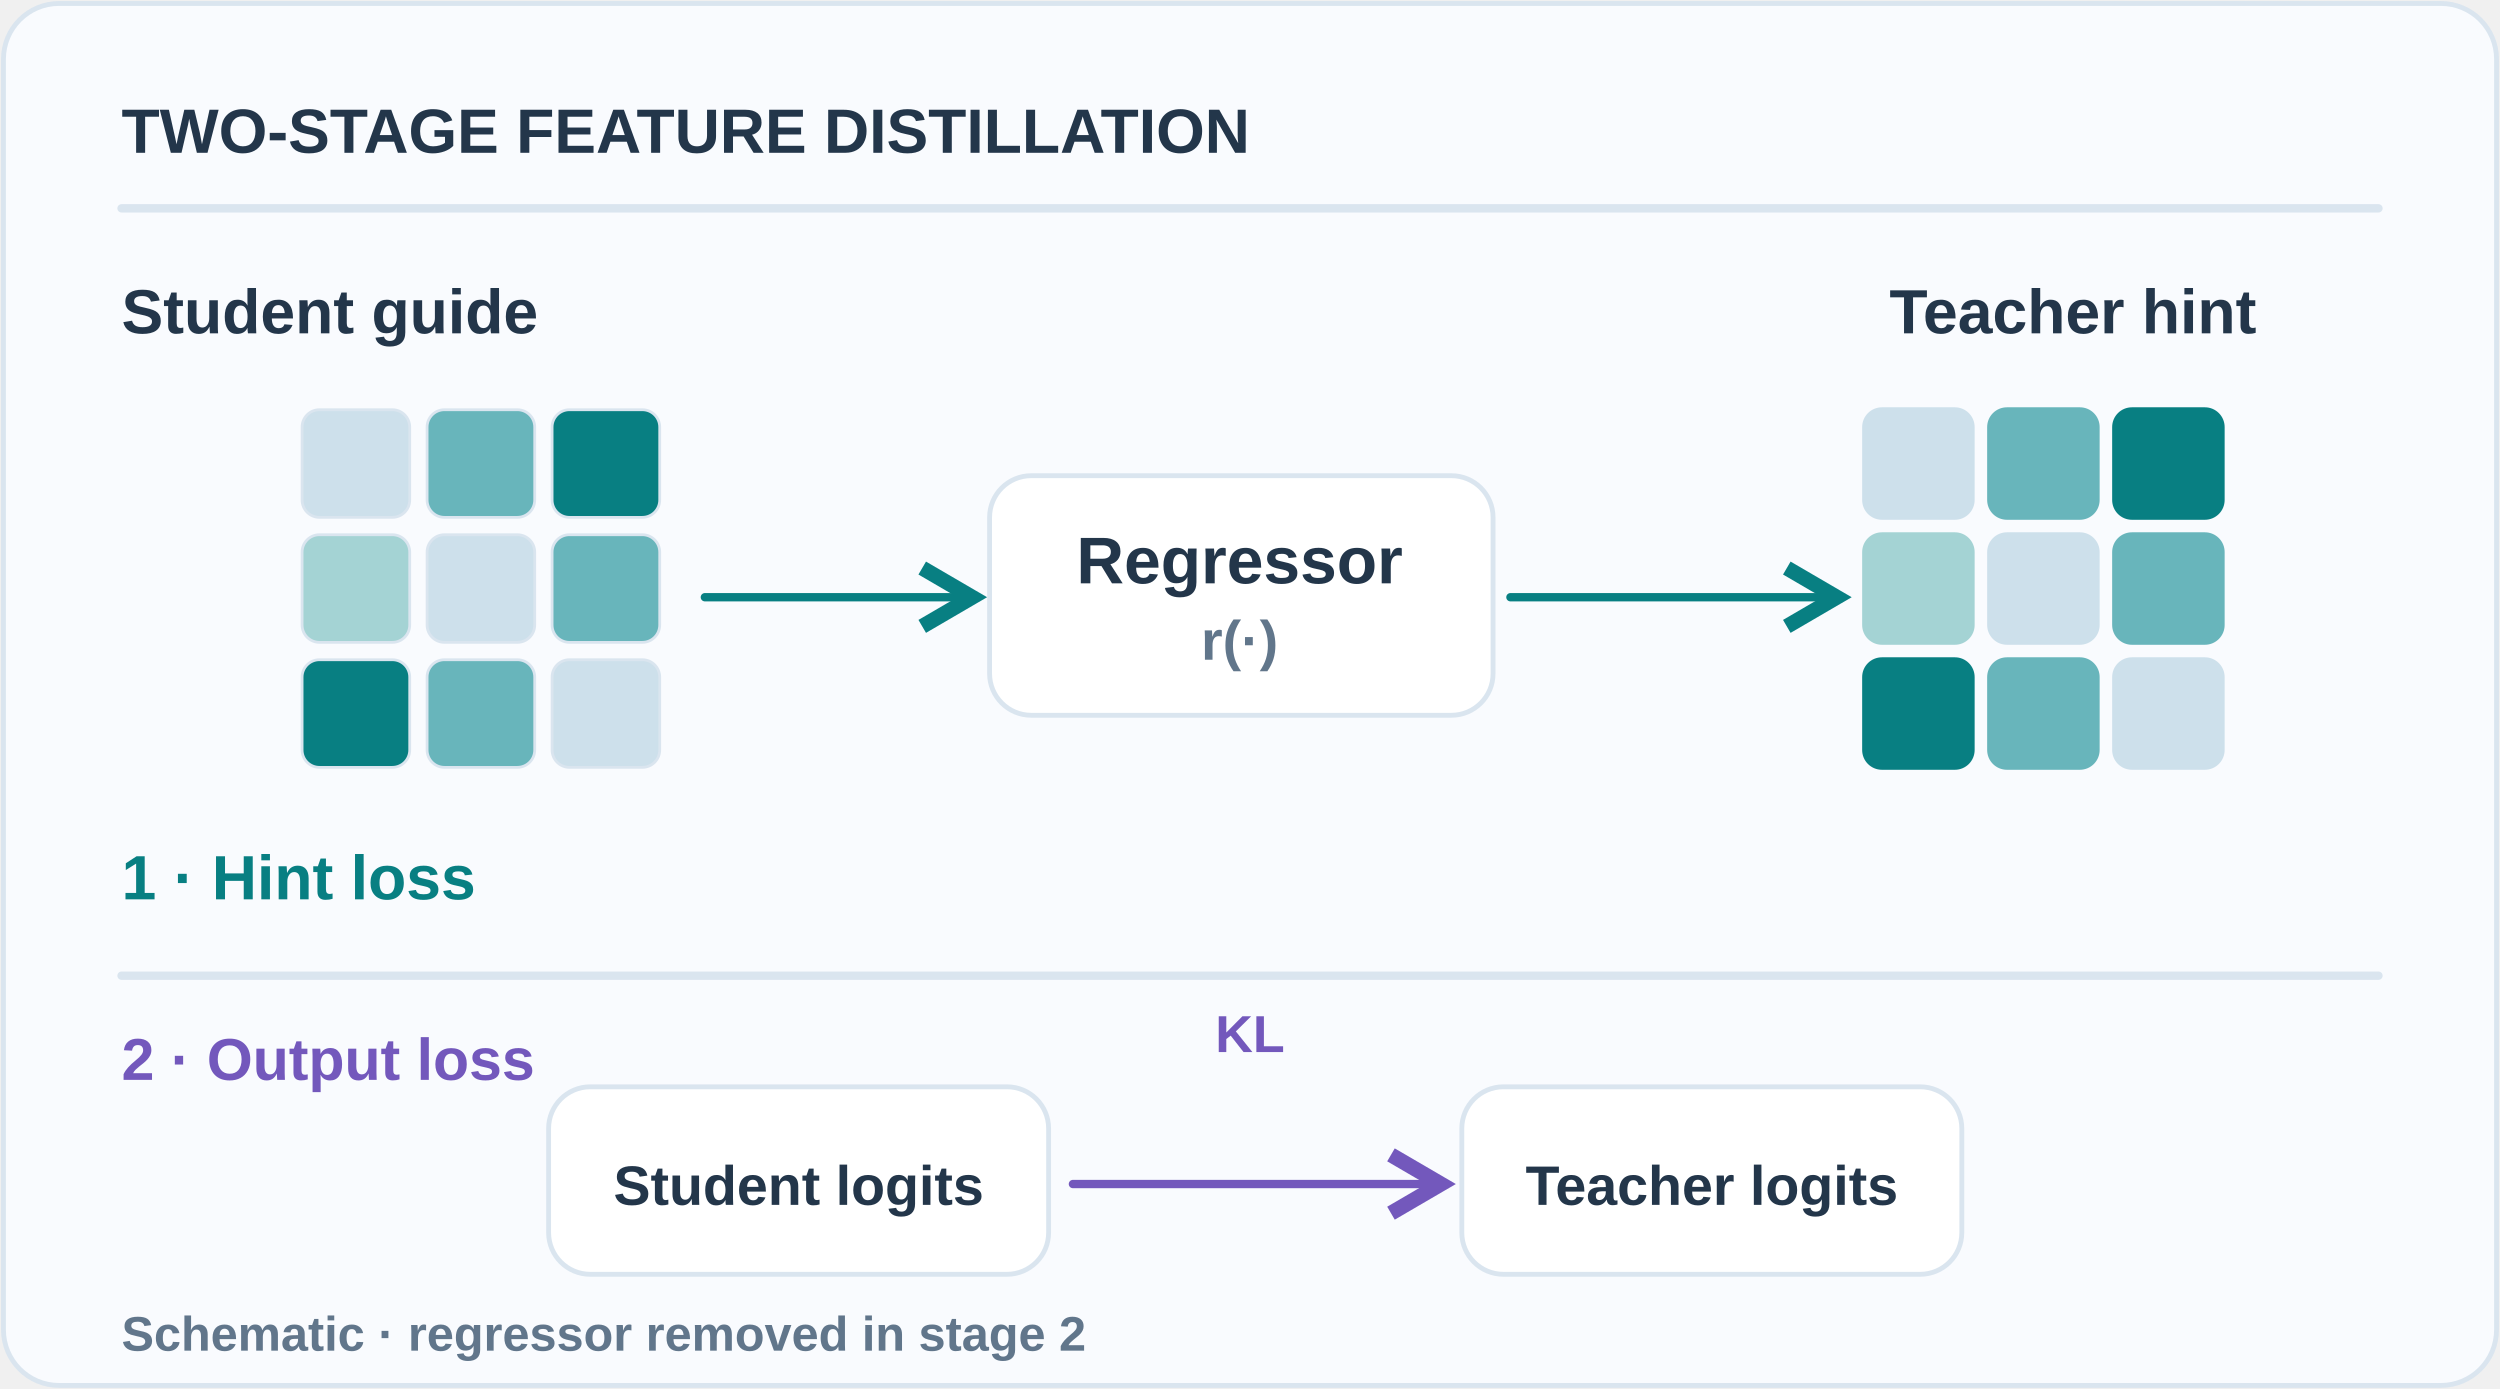
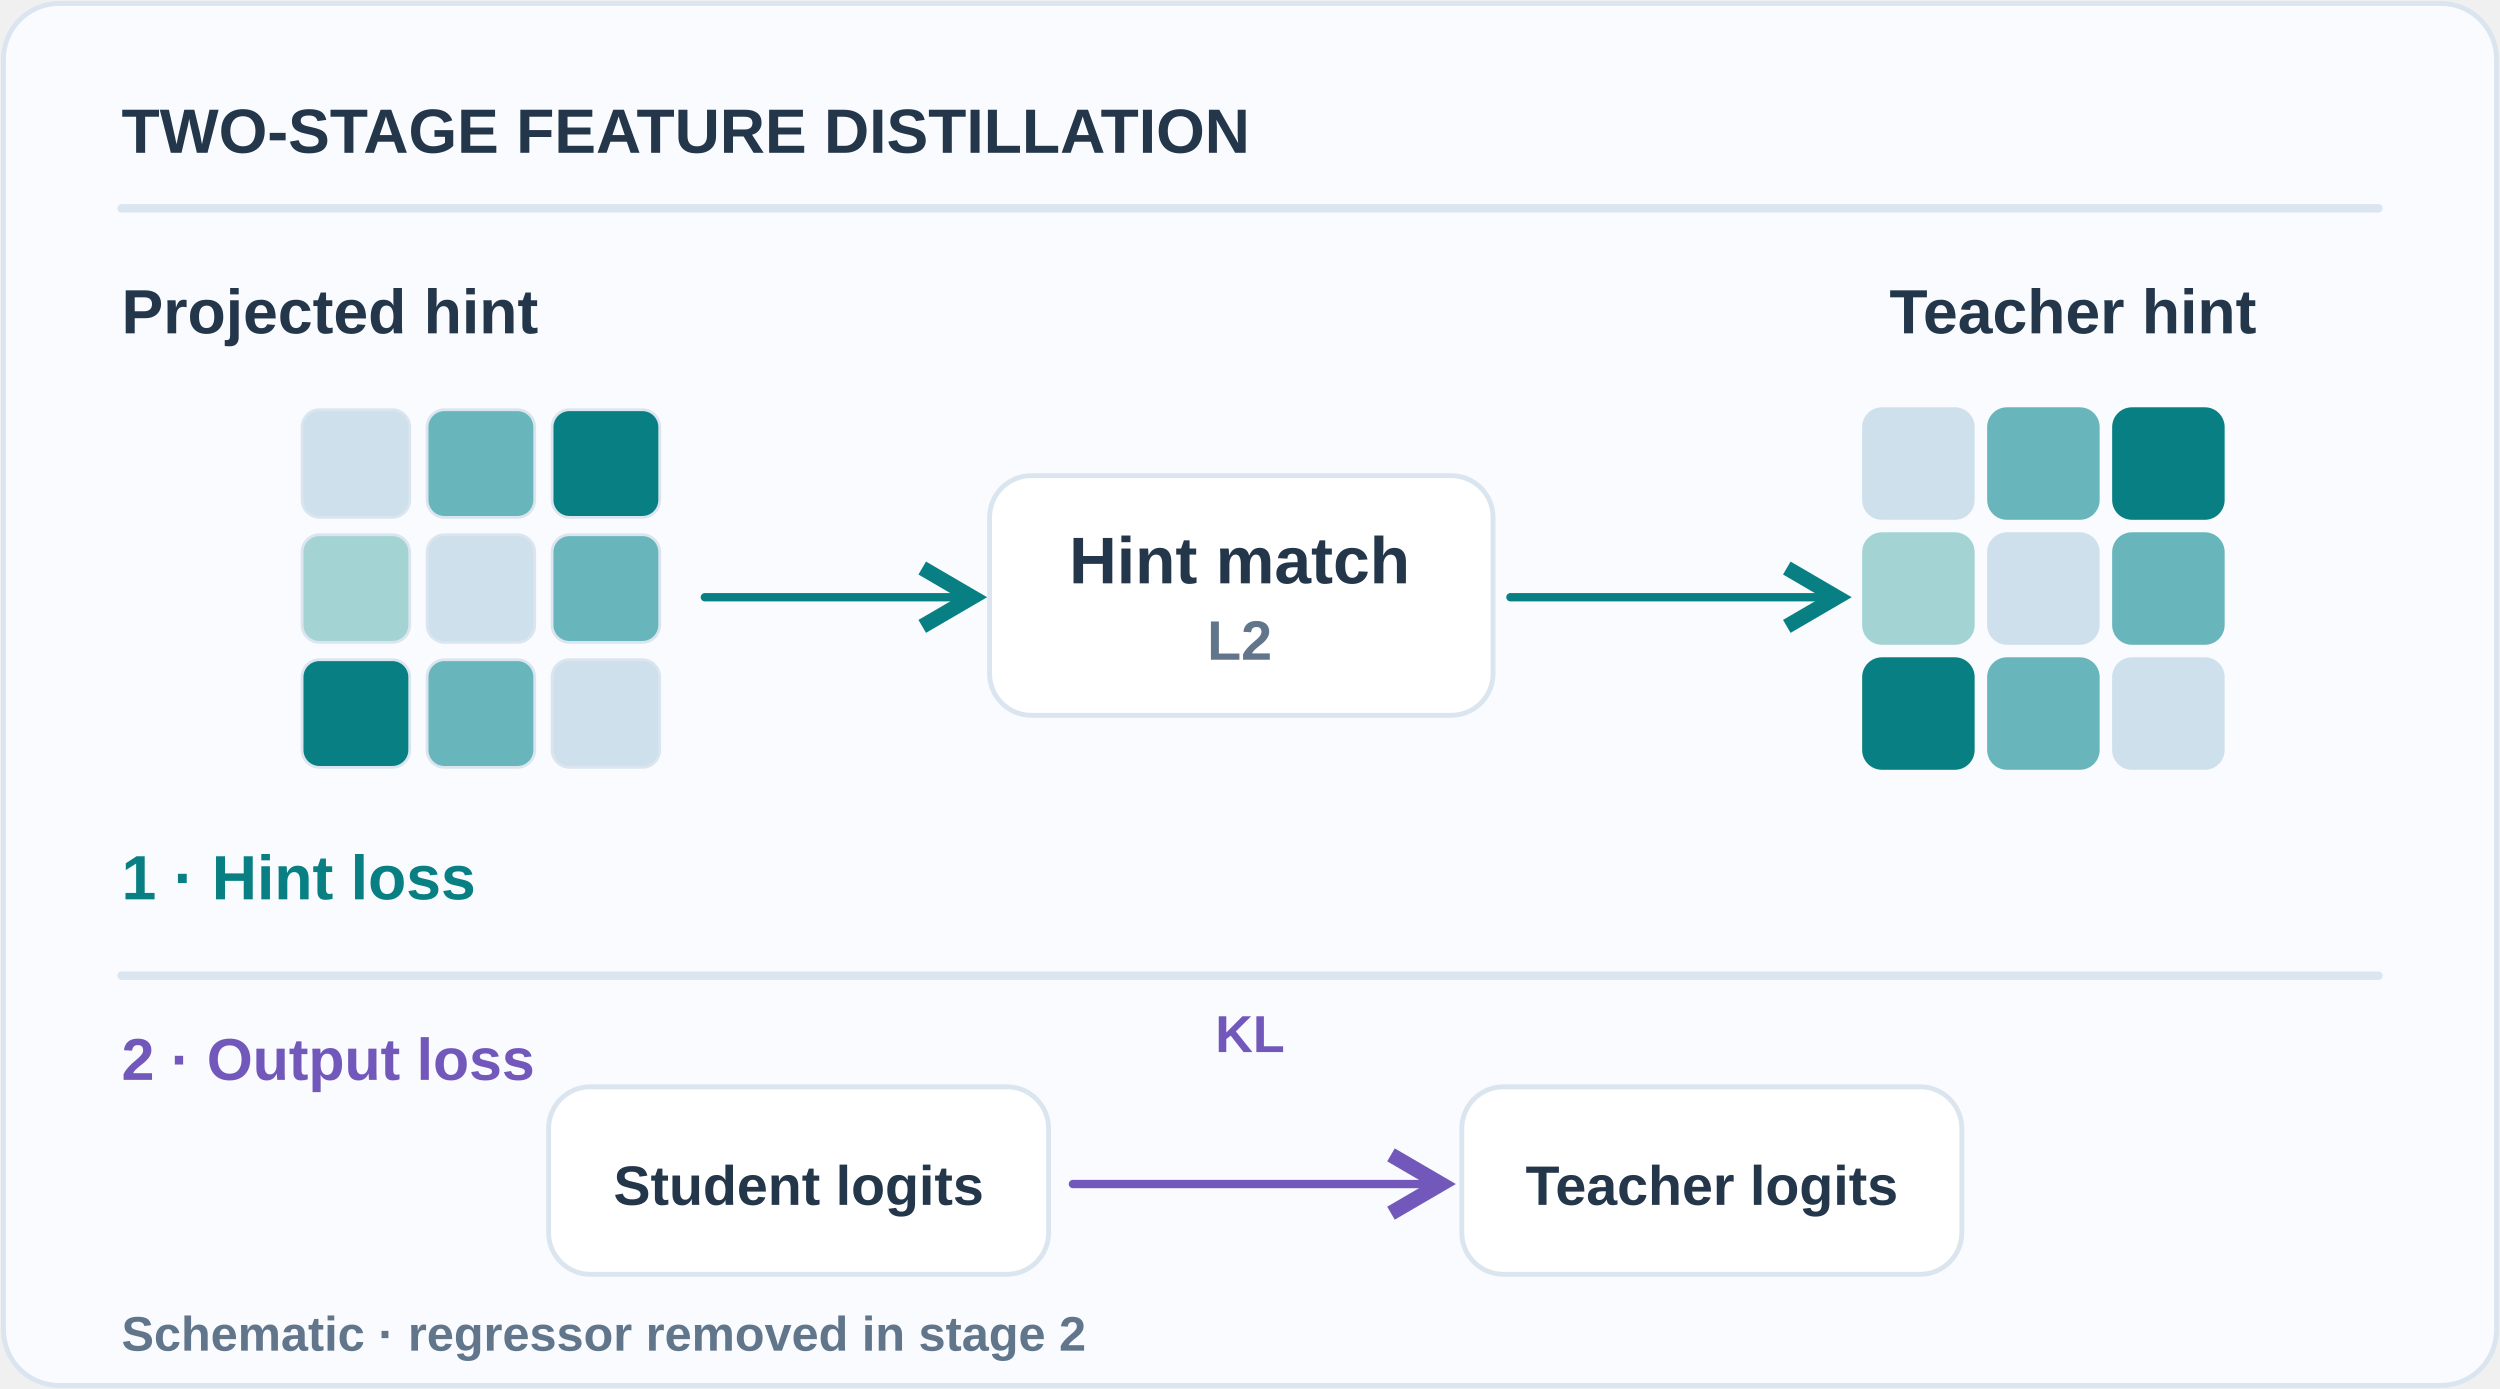
<svg xmlns="http://www.w3.org/2000/svg" width="720" height="400" viewBox="0 0 720 400" role="img" aria-labelledby="title desc">
  <defs>
    <marker id="arrow" markerWidth="9" markerHeight="9" refX="7" refY="4.5" orient="auto">
      <path d="M1 1 L7 4.5 L1 8" fill="none" stroke="#087f82" stroke-width="1.8" />
    </marker>
    <marker id="arrow-p" markerWidth="9" markerHeight="9" refX="7" refY="4.5" orient="auto">
      <path d="M1 1 L7 4.5 L1 8" fill="none" stroke="#7358bc" stroke-width="1.8" />
    </marker>
  </defs>
  <rect x="1" y="1" width="718" height="398" rx="16" fill="#f9fbfe" stroke="#dae5ef" stroke-width="1.4" />
  <text x="35" y="44" font-family="Arial,Helvetica,sans-serif" font-size="18" font-weight="700" fill="#23364a" text-anchor="start">TWO-STAGE FEATURE DISTILLATION</text>
  <path d="M35 60 L685 60" stroke="#dae5ef" stroke-width="2.4" fill="none" stroke-linecap="round" />
-   <text x="35" y="96" font-family="Arial,Helvetica,sans-serif" font-size="18" font-weight="600" fill="#23364a" text-anchor="start">Student guide</text>
+   <text x="35" y="96" font-family="Arial,Helvetica,sans-serif" font-size="18" font-weight="600" fill="#23364a" text-anchor="start">Projected hint</text>
  <text x="597" y="96" font-family="Arial,Helvetica,sans-serif" font-size="18" font-weight="600" fill="#23364a" text-anchor="middle">Teacher hint</text>
  <rect x="537" y="118" width="31" height="31" rx="5" fill="#cde0eb" stroke="#cde0eb" stroke-width="1.4" />
  <rect x="87" y="118" width="31" height="31" rx="5" fill="#cde0eb" stroke="#dae5ef" stroke-width=".8" />
  <rect x="573" y="118" width="31" height="31" rx="5" fill="#68b5bb" stroke="#68b5bb" stroke-width="1.4" />
  <rect x="123" y="118" width="31" height="31" rx="5" fill="#68b5bb" stroke="#dae5ef" stroke-width=".8" />
  <rect x="609" y="118" width="31" height="31" rx="5" fill="#087f82" stroke="#087f82" stroke-width="1.4" />
  <rect x="159" y="118" width="31" height="31" rx="5" fill="#087f82" stroke="#dae5ef" stroke-width=".8" />
  <rect x="537" y="154" width="31" height="31" rx="5" fill="#a4d3d4" stroke="#a4d3d4" stroke-width="1.4" />
  <rect x="87" y="154" width="31" height="31" rx="5" fill="#a4d3d4" stroke="#dae5ef" stroke-width=".8" />
  <rect x="573" y="154" width="31" height="31" rx="5" fill="#cde0eb" stroke="#cde0eb" stroke-width="1.4" />
  <rect x="123" y="154" width="31" height="31" rx="5" fill="#cde0eb" stroke="#dae5ef" stroke-width=".8" />
  <rect x="609" y="154" width="31" height="31" rx="5" fill="#68b5bb" stroke="#68b5bb" stroke-width="1.4" />
  <rect x="159" y="154" width="31" height="31" rx="5" fill="#68b5bb" stroke="#dae5ef" stroke-width=".8" />
  <rect x="537" y="190" width="31" height="31" rx="5" fill="#087f82" stroke="#087f82" stroke-width="1.4" />
  <rect x="87" y="190" width="31" height="31" rx="5" fill="#087f82" stroke="#dae5ef" stroke-width=".8" />
  <rect x="573" y="190" width="31" height="31" rx="5" fill="#68b5bb" stroke="#68b5bb" stroke-width="1.4" />
  <rect x="123" y="190" width="31" height="31" rx="5" fill="#68b5bb" stroke="#dae5ef" stroke-width=".8" />
  <rect x="609" y="190" width="31" height="31" rx="5" fill="#cde0eb" stroke="#cde0eb" stroke-width="1.4" />
  <rect x="159" y="190" width="31" height="31" rx="5" fill="#cde0eb" stroke="#dae5ef" stroke-width=".8" />
  <rect x="285" y="137" width="145" height="69" rx="12" fill="#ffffff" stroke="#dae5ef" stroke-width="1.4" />
-   <text x="357" y="168" font-family="Arial,Helvetica,sans-serif" font-size="19" font-weight="600" fill="#23364a" text-anchor="middle">Regressor</text>
-   <text x="357" y="190" font-family="Arial,Helvetica,sans-serif" font-size="16" font-weight="600" fill="#61768b" text-anchor="middle">r(·)</text>
+   <text x="357" y="168" font-family="Arial,Helvetica,sans-serif" font-size="19" font-weight="600" fill="#23364a" text-anchor="middle">Hint match</text>
+   <text x="357" y="190" font-family="Arial,Helvetica,sans-serif" font-size="16" font-weight="600" fill="#61768b" text-anchor="middle">L2</text>
  <path d="M203 172 L280 172" stroke="#087f82" stroke-width="2.4" fill="none" stroke-linecap="round" marker-end="url(#arrow)" />
  <path d="M435 172 L529 172" stroke="#087f82" stroke-width="2.4" fill="none" stroke-linecap="round" marker-end="url(#arrow)" />
  <text x="35" y="259" font-family="Arial,Helvetica,sans-serif" font-size="18" font-weight="600" fill="#087f82" text-anchor="start">1 · Hint loss</text>
  <text x="35" y="311" font-family="Arial,Helvetica,sans-serif" font-size="17" font-weight="600" fill="#7358bc" text-anchor="start">2 · Output loss</text>
  <path d="M35 281 L685 281" stroke="#dae5ef" stroke-width="2.4" fill="none" stroke-linecap="round" />
  <rect x="158" y="313" width="144" height="54" rx="12" fill="#ffffff" stroke="#dae5ef" stroke-width="1.4" />
  <text x="230" y="347" font-family="Arial,Helvetica,sans-serif" font-size="16" font-weight="600" fill="#23364a" text-anchor="middle">Student logits</text>
  <rect x="421" y="313" width="144" height="54" rx="12" fill="#ffffff" stroke="#dae5ef" stroke-width="1.4" />
  <text x="493" y="347" font-family="Arial,Helvetica,sans-serif" font-size="16" font-weight="600" fill="#23364a" text-anchor="middle">Teacher logits</text>
  <path d="M309 341 L415 341" stroke="#7358bc" stroke-width="2.4" fill="none" stroke-linecap="round" marker-end="url(#arrow-p)" />
  <text x="360" y="303" font-family="Arial,Helvetica,sans-serif" font-size="15" font-weight="600" fill="#7358bc" text-anchor="middle">KL</text>
  <text x="35" y="389" font-family="Arial,Helvetica,sans-serif" font-size="14" font-weight="600" fill="#61768b" text-anchor="start">Schematic · regressor removed in stage 2</text>
</svg>
